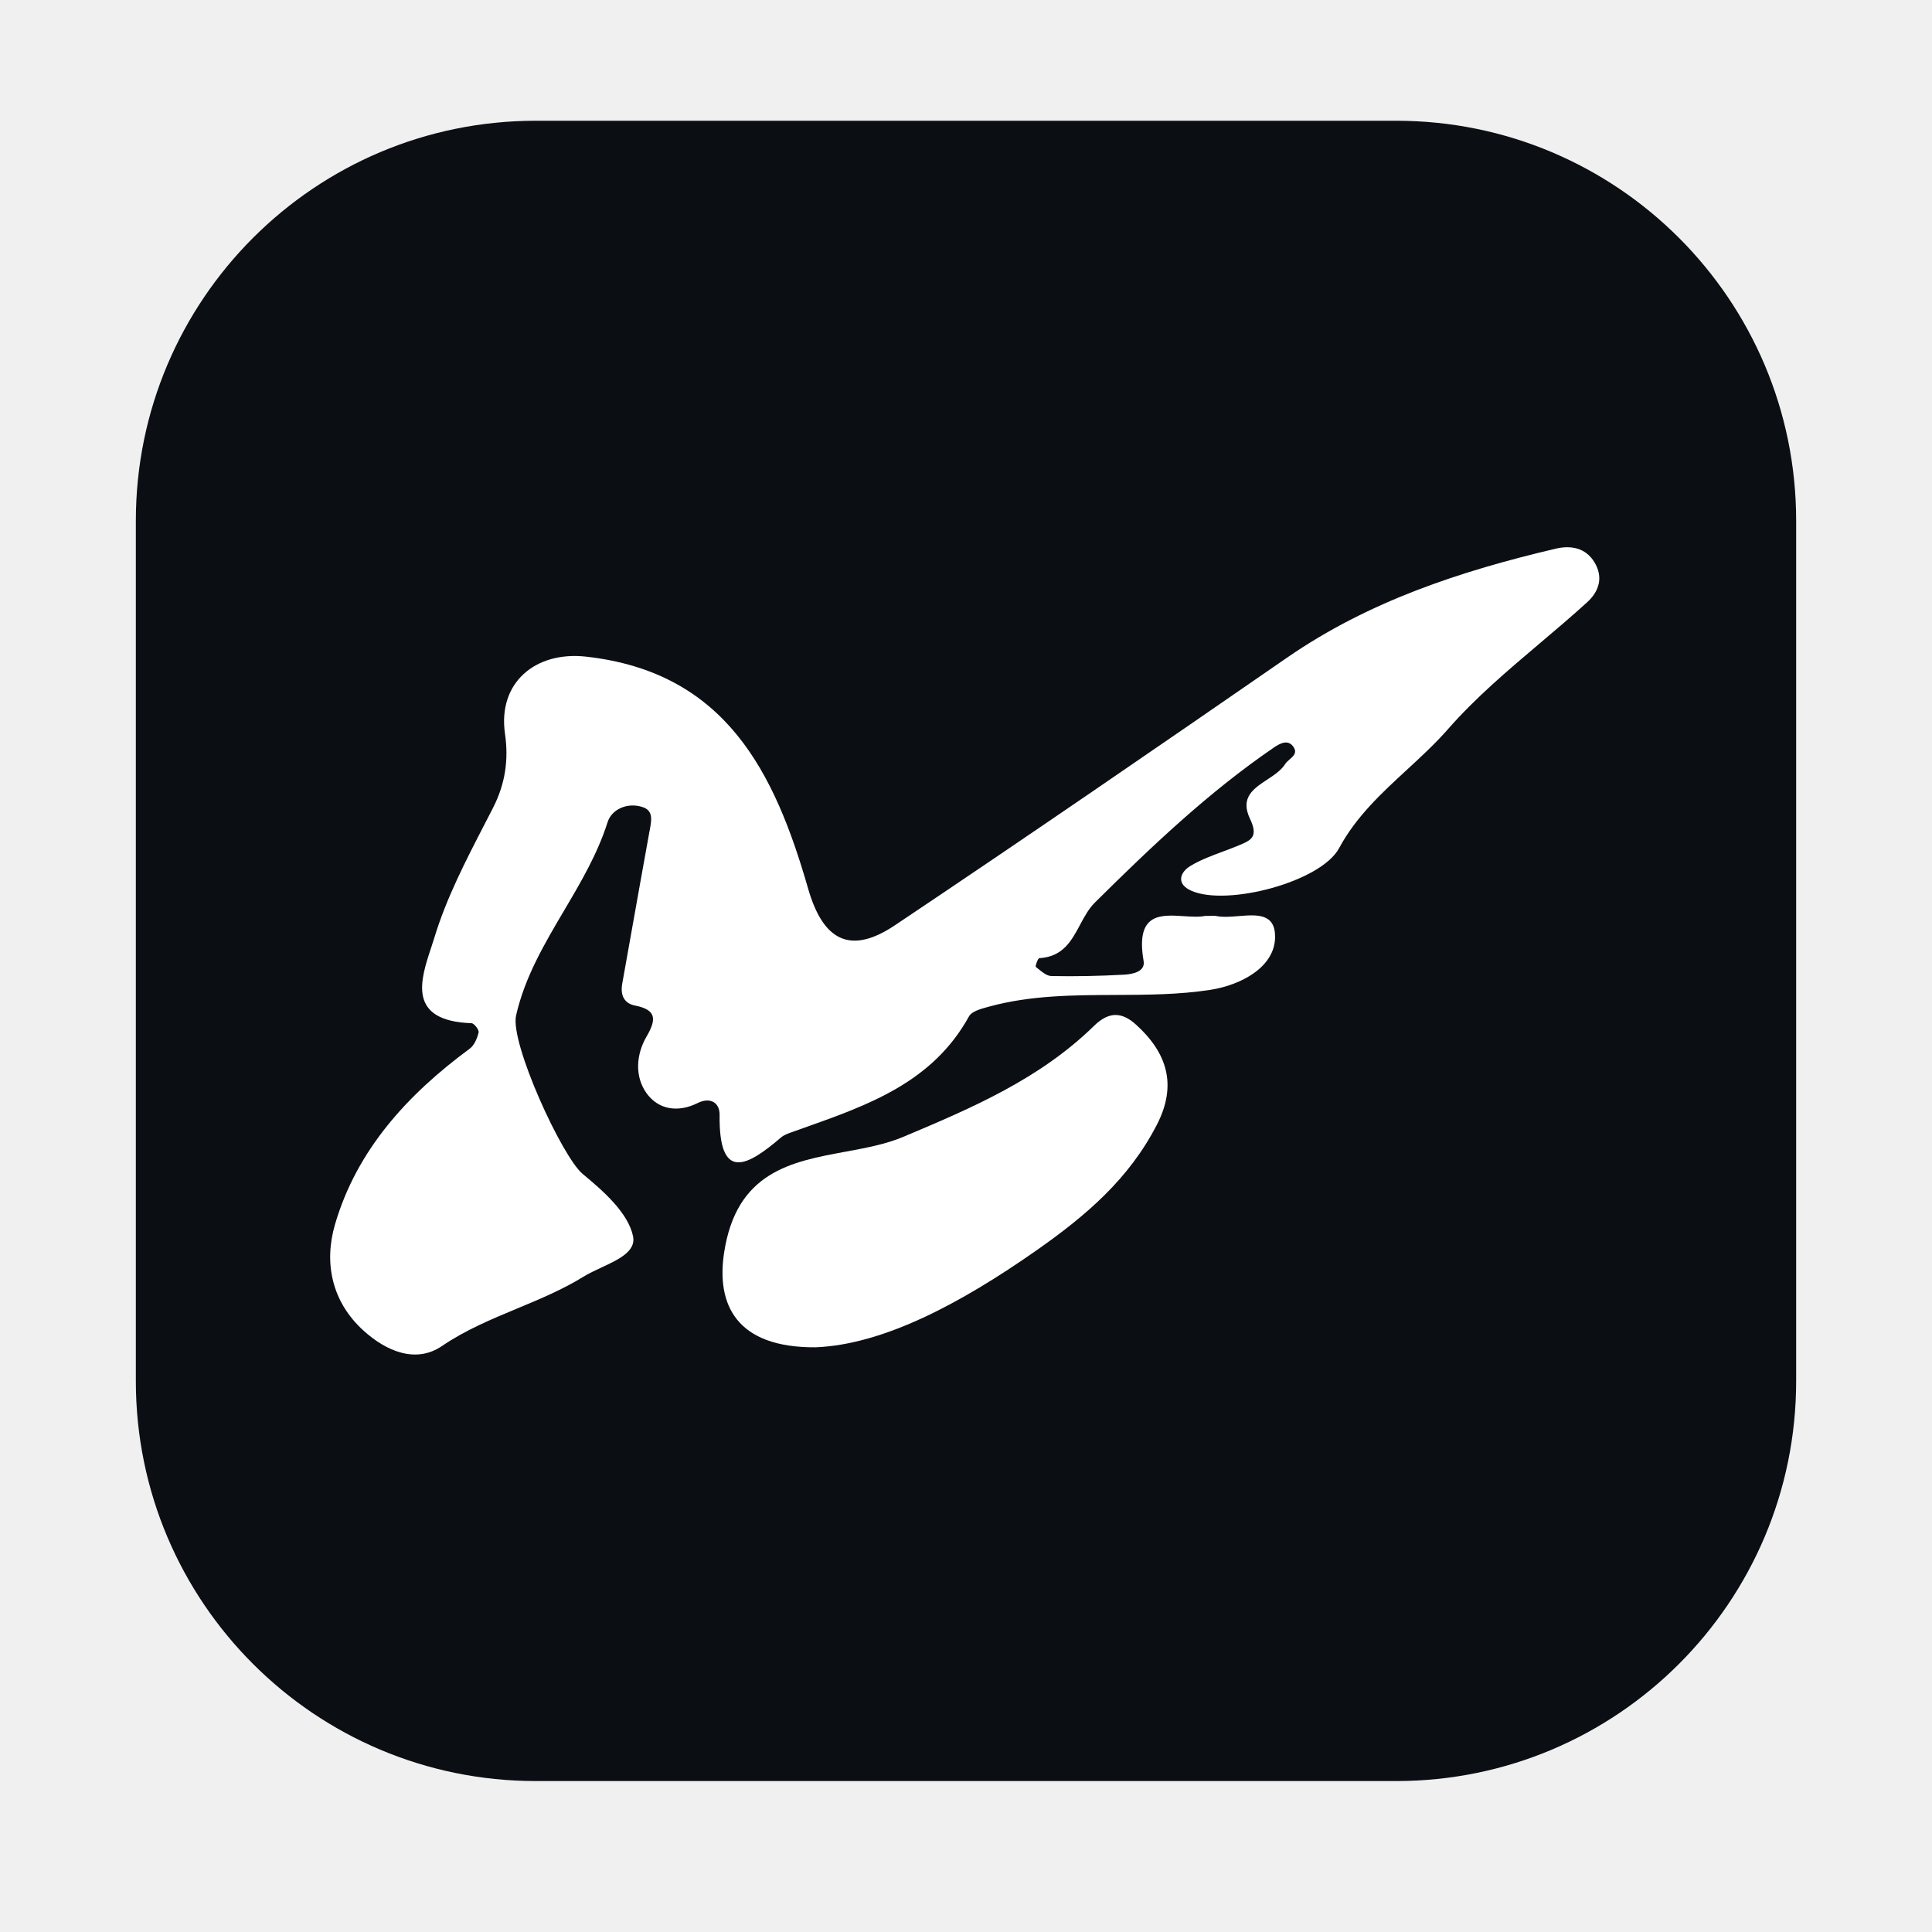
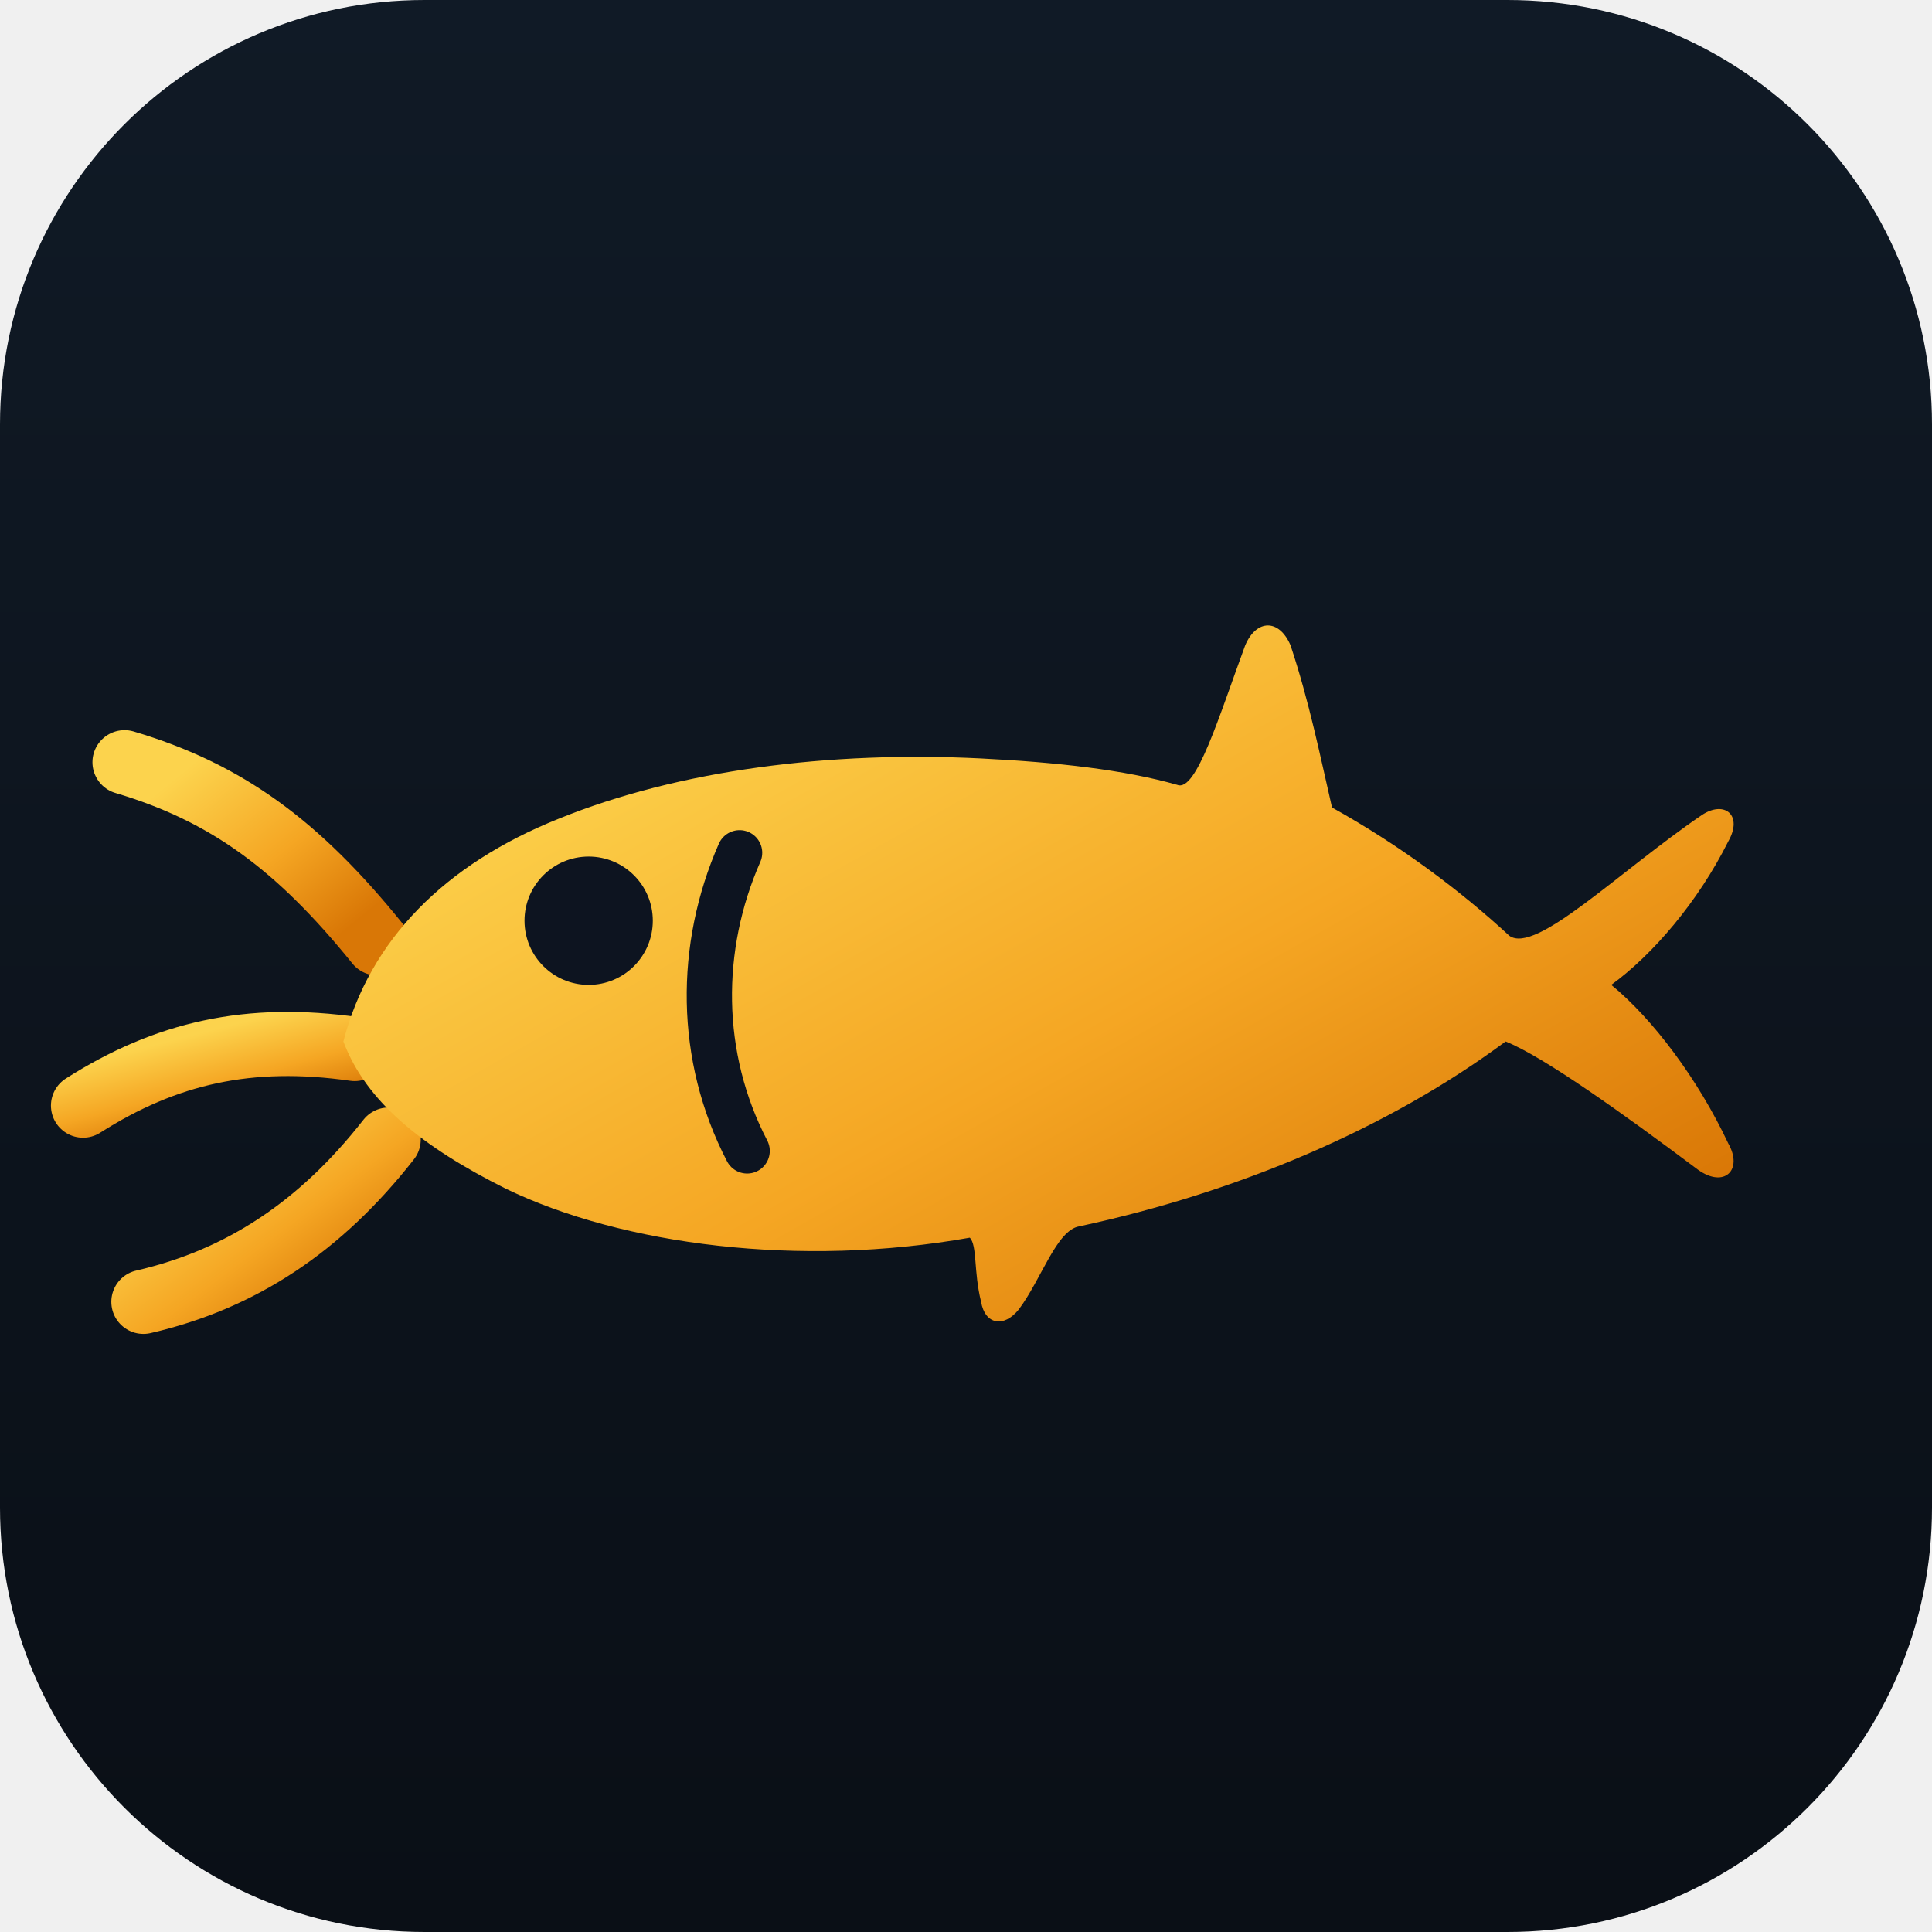
- <svg xmlns="http://www.w3.org/2000/svg" viewBox="0 0 1024 1024" fill="none">
-   <rect x="72" y="64" width="880" height="880" rx="212" fill="#0B0F14" />
-   <g transform="translate(175 167) scale(3.786517)">
-     <path d="m 123.322,84.093 c -0.192,0.006 -0.43,0.015 -0.74,0.015 l -0.018,-0.025 c -0.873,0.198 -1.958,0.127 -3.067,0.054 -3.29,-0.216 -6.799,-0.447 -5.635,6.282 0.259,1.482 -1.538,1.847 -2.73,1.908 -3.384,0.185 -6.78,0.259 -10.171,0.192 -0.641,-0.011 -1.298,-0.551 -1.89,-1.039 -0.102,-0.084 -0.203,-0.167 -0.302,-0.246 -0.105,-0.086 0.29,-1.204 0.494,-1.217 3.308,-0.193 4.507,-2.436 5.703,-4.672 0.603,-1.125 1.204,-2.249 2.072,-3.109 7.856,-7.787 15.878,-15.427 25.054,-21.701 0.895,-0.611 1.989,-1.173 2.73,-0.111 0.571,0.821 0.036,1.285 -0.512,1.763 -0.24,0.209 -0.482,0.42 -0.637,0.664 -0.554,0.879 -1.538,1.527 -2.514,2.172 -1.92,1.266 -3.82,2.517 -2.408,5.48 1.225,2.565 0.129,3.02 -1.555,3.72 l -0.069,0.029 c -0.72,0.302 -1.458,0.576 -2.194,0.851 -1.568,0.584 -3.134,1.166 -4.537,2.015 -1.408,0.852 -2.081,2.513 0.222,3.495 5.033,2.143 18.064,-1.278 20.608,-5.997 2.377,-4.415 5.931,-7.689 9.481,-10.961 1.992,-1.836 3.984,-3.671 5.767,-5.707 3.844,-4.385 8.344,-8.194 12.846,-12.005 2.239,-1.894 4.478,-3.789 6.637,-5.756 1.624,-1.482 2.297,-3.434 1.026,-5.564 -1.267,-2.118 -3.416,-2.402 -5.435,-1.927 -13.309,3.131 -26.166,7.355 -37.585,15.241 -18.23,12.592 -36.491,25.141 -54.9,37.467 -6.274,4.206 -10.072,2.149 -12.166,-5.132 -4.65,-16.168 -11.468,-30.266 -31.057,-32.459 -7.157,-0.803 -12.407,3.681 -11.369,10.795 0.525,3.607 0.05,7.003 -1.686,10.387 -0.383,0.747 -0.769,1.495 -1.156,2.243 -2.672,5.171 -5.367,10.386 -7.039,15.889 -0.14,0.46 -0.3,0.944 -0.465,1.444 -1.491,4.505 -3.386,10.232 5.659,10.549 0.37,0.012 1.081,0.945 0.994,1.291 -0.198,0.821 -0.599,1.797 -1.241,2.272 -8.671,6.392 -15.797,14.129 -18.86,24.597 -1.55,5.287 -0.525,10.777 3.989,14.87 3.23,2.928 7.355,4.625 10.974,2.162 3.301,-2.247 6.923,-3.754 10.538,-5.259 3.182,-1.324 6.358,-2.646 9.304,-4.468 0.71,-0.439 1.573,-0.841 2.446,-1.248 2.414,-1.123 4.906,-2.284 4.471,-4.384 -0.685,-3.291 -4.162,-6.342 -7.059,-8.738 -2.872,-2.377 -10.19,-18.341 -9.319,-22.176 1.219,-5.37 3.965,-10.02 6.713,-14.674 2.346,-3.973 4.694,-7.95 6.096,-12.381 0.58,-1.828 2.804,-2.828 4.947,-2.1 1.454,0.493 1.207,1.828 0.976,3.071 -0.006,0.034 -0.013,0.069 -0.019,0.103 -0.869,4.78 -1.721,9.566 -2.573,14.352 -0.426,2.392 -0.852,4.785 -1.28,7.176 -0.272,1.532 0.204,2.754 1.791,3.063 3.057,0.599 2.989,1.976 1.612,4.341 -1.464,2.507 -1.667,5.57 -0.031,7.886 1.643,2.328 4.391,2.816 7.182,1.42 1.742,-0.865 3.094,-0.093 3.075,1.661 -0.111,9.369 3.81,7.256 8.584,3.168 0.439,-0.376 1.037,-0.585 1.615,-0.786 0.105,-0.037 0.209,-0.073 0.312,-0.11 0.453,-0.162 0.906,-0.322 1.359,-0.483 8.986,-3.188 17.96,-6.372 23.033,-15.573 0.392,-0.719 1.678,-1.067 2.679,-1.338 0.057,-0.015 0.113,-0.031 0.168,-0.046 5.801,-1.577 11.725,-1.6 17.644,-1.624 4.445,-0.018 8.888,-0.035 13.277,-0.711 4.329,-0.667 9.047,-3.193 9.084,-7.374 0.035,-3.371 -2.546,-3.161 -5.123,-2.952 -1.115,0.091 -2.231,0.181 -3.134,-0.018 -0.182,-0.038 -0.375,-0.032 -0.686,-0.021 z" fill="#fff" />
-     <path d="m 55.133,131.294 c -1.075,7.152 1.655,13.271 12.827,13.191 h -0.006 c 9.541,-0.389 20.337,-6.164 30.884,-13.549 6.965,-4.879 12.987,-10.024 16.89,-17.625 2.872,-5.589 1.395,-10.072 -2.933,-13.994 -1.908,-1.729 -3.73,-1.921 -5.867,0.167 -7.584,7.423 -17.026,11.474 -26.722,15.55 -2.471,1.039 -5.285,1.558 -8.119,2.081 -7.551,1.392 -15.243,2.81 -16.954,14.179 z" fill="#fff" />
+ <svg xmlns="http://www.w3.org/2000/svg" viewBox="0 0 1024 1024">
+   <defs>
+     <linearGradient id="tile" x1="0" y1="0" x2="0" y2="1">
+       <stop offset="0" stop-color="#101a26" />
+       <stop offset="1" stop-color="#0a0f16" />
+     </linearGradient>
+     <linearGradient id="fish" x1="0.1" y1="0.2" x2="0.9" y2="0.9">
+       <stop offset="0" stop-color="#fcd34d" />
+       <stop offset="0.55" stop-color="#f5a623" />
+       <stop offset="1" stop-color="#d97706" />
+     </linearGradient>
+   </defs>
+   <rect x="0" y="0" width="1024" height="1024" rx="225" fill="url(#tile)" />
+   <g>
+     <g fill="none" stroke="url(#fish)" stroke-width="34" stroke-linecap="round">
+       <path d="M 200 500 C 158 448, 120 420, 66 404" />
+       <path d="M 188 556 C 132 548, 88 558, 44 586" />
+       <path d="M 206 604 C 170 650, 128 678, 76 690" />
+     </g>
+     <path fill="url(#fish)" d="       M 182 552       C 196 498, 236 458, 296 434       C 360 408, 440 398, 520 402       C 560 404, 596 408, 624 416       C 634 420, 646 380, 660 342       C 666 328, 678 328, 684 342       C 694 372, 700 402, 706 428       C 742 448, 774 472, 800 496       C 814 506, 858 462, 902 432       C 914 424, 924 432, 916 446       C 900 478, 876 506, 854 522       C 876 540, 900 572, 916 606       C 924 620, 914 630, 900 620       C 860 590, 818 560, 798 552       C 736 598, 656 632, 572 650       C 560 652, 552 678, 540 694       C 532 704, 522 702, 520 690       C 516 674, 518 660, 514 656       C 424 672, 330 660, 268 630       C 224 608, 194 584, 182 552       Z" />
+     <path fill="none" stroke="#0d1420" stroke-width="24" stroke-linecap="round" d="M 392 452 C 370 502, 370 560, 396 610" />
+     <circle cx="312" cy="488" r="34" fill="#0d1420" />
  </g>
</svg>
